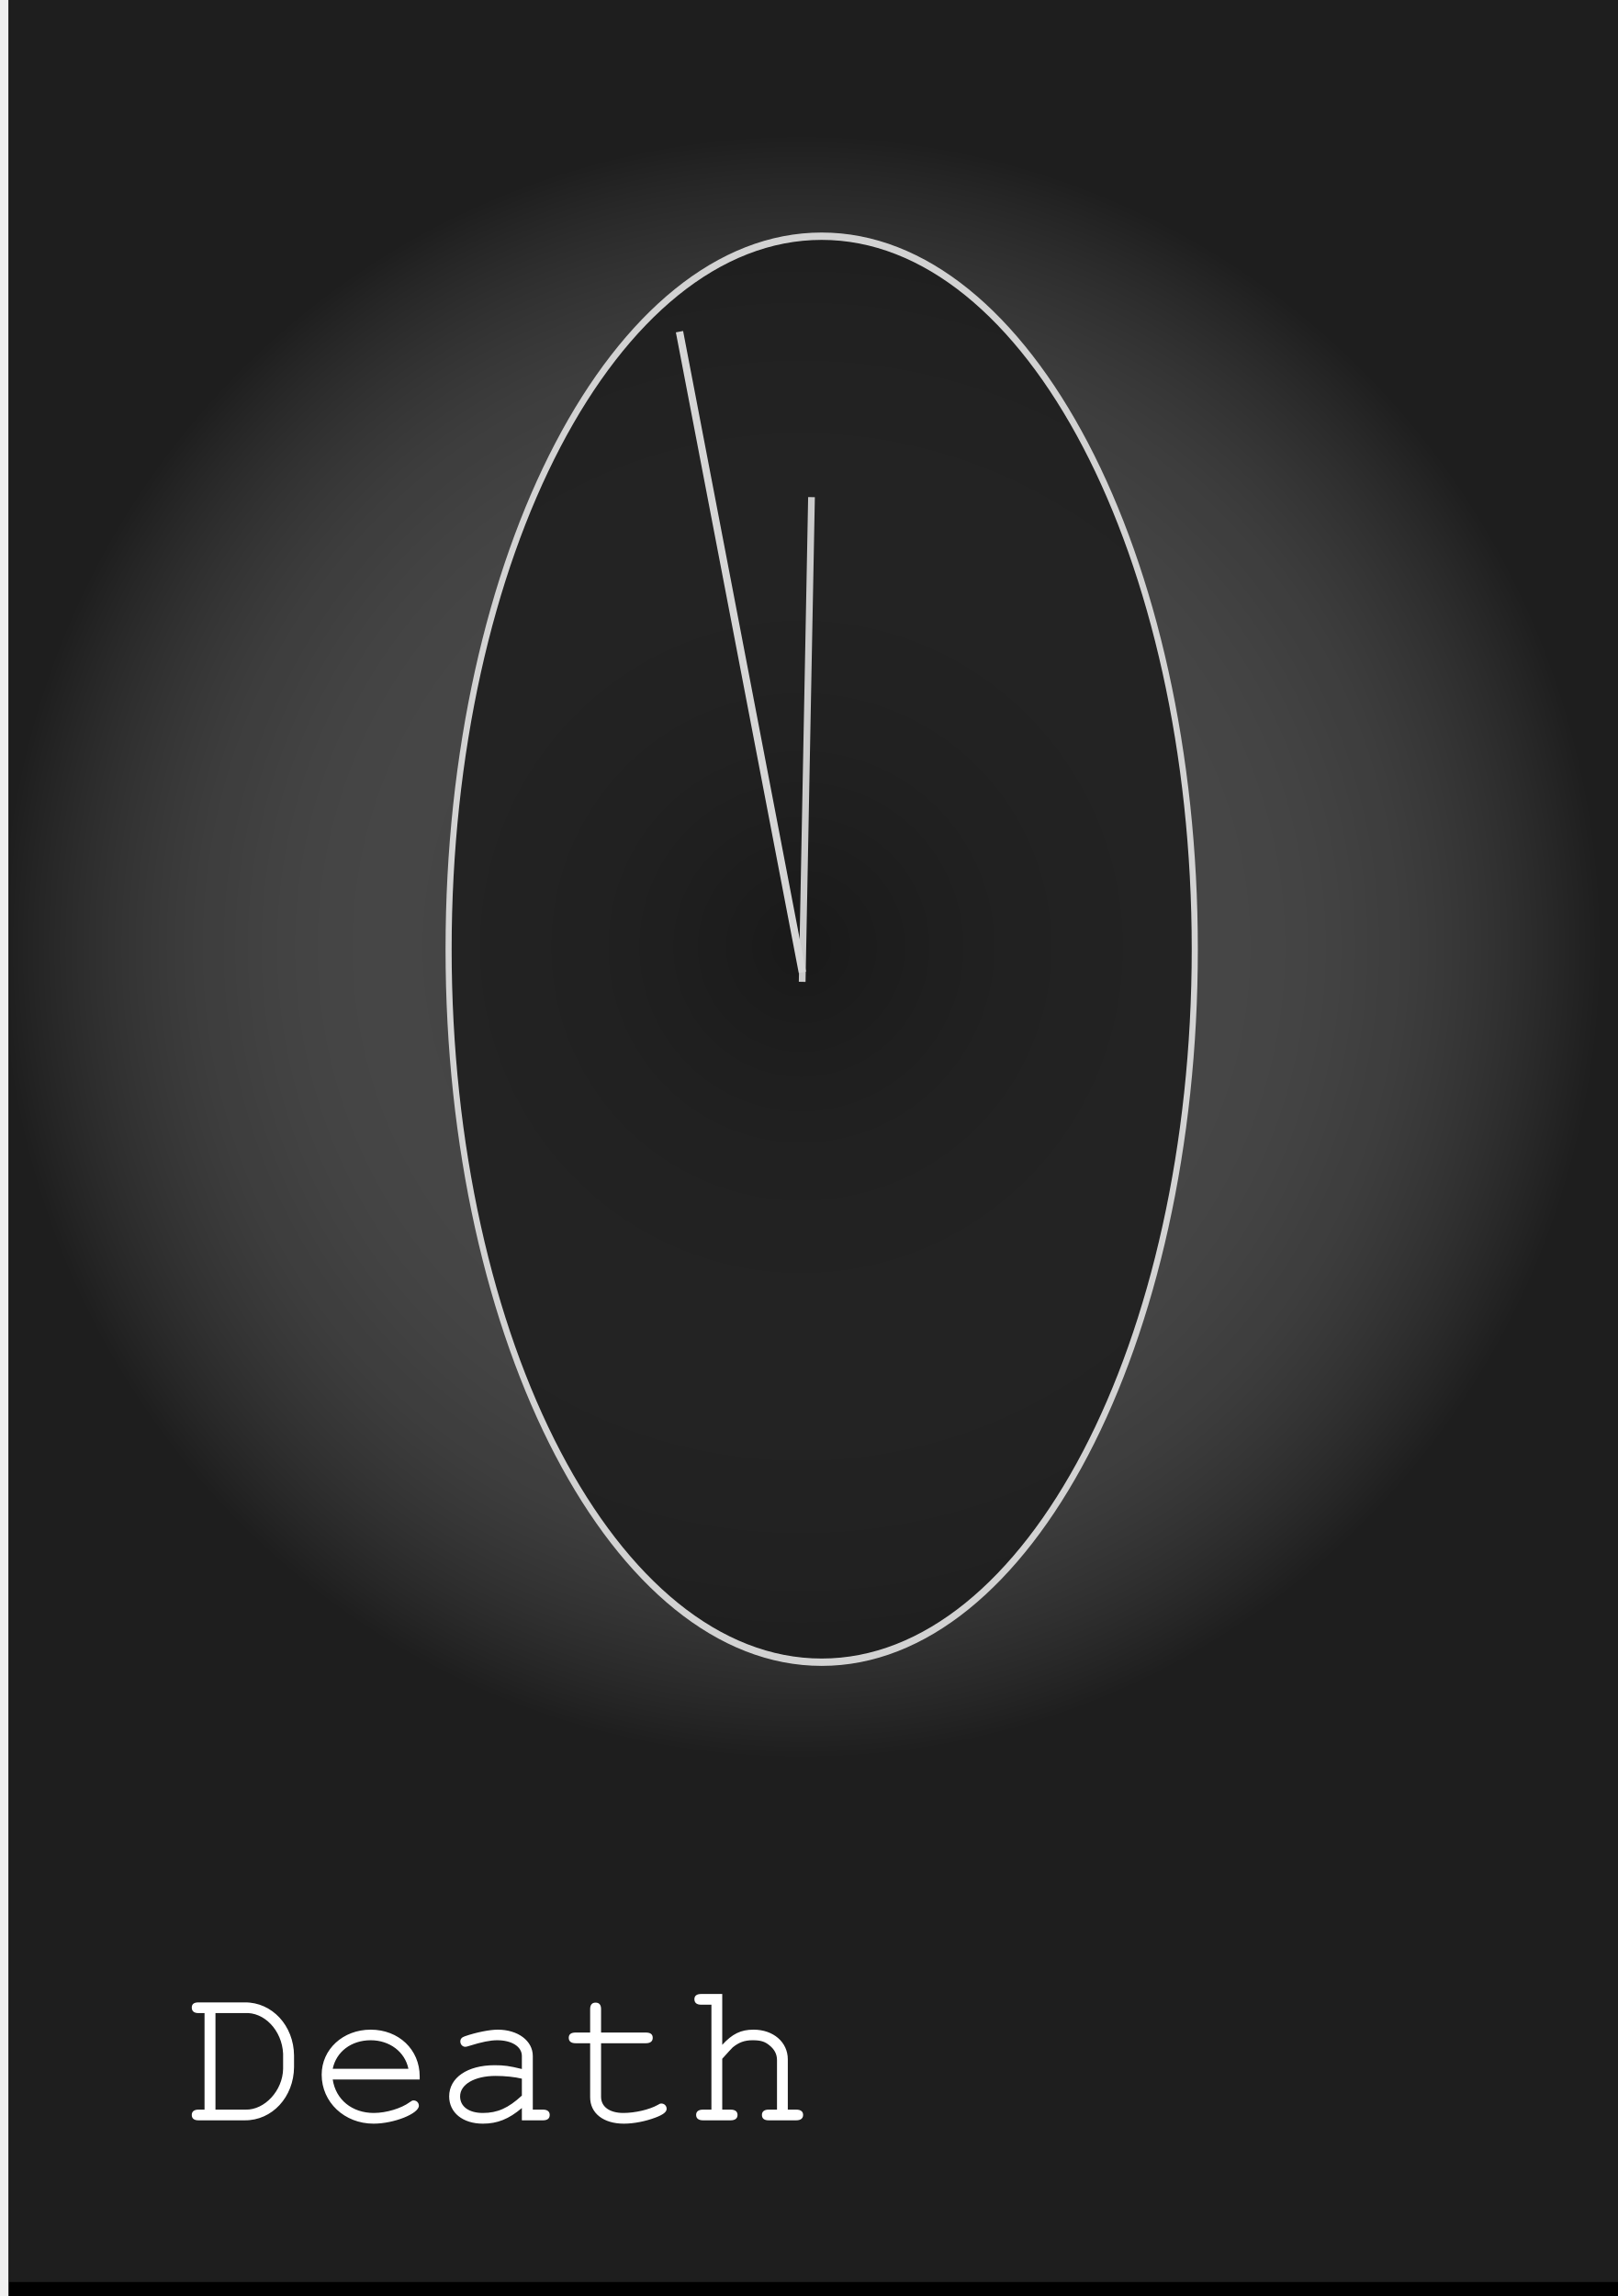
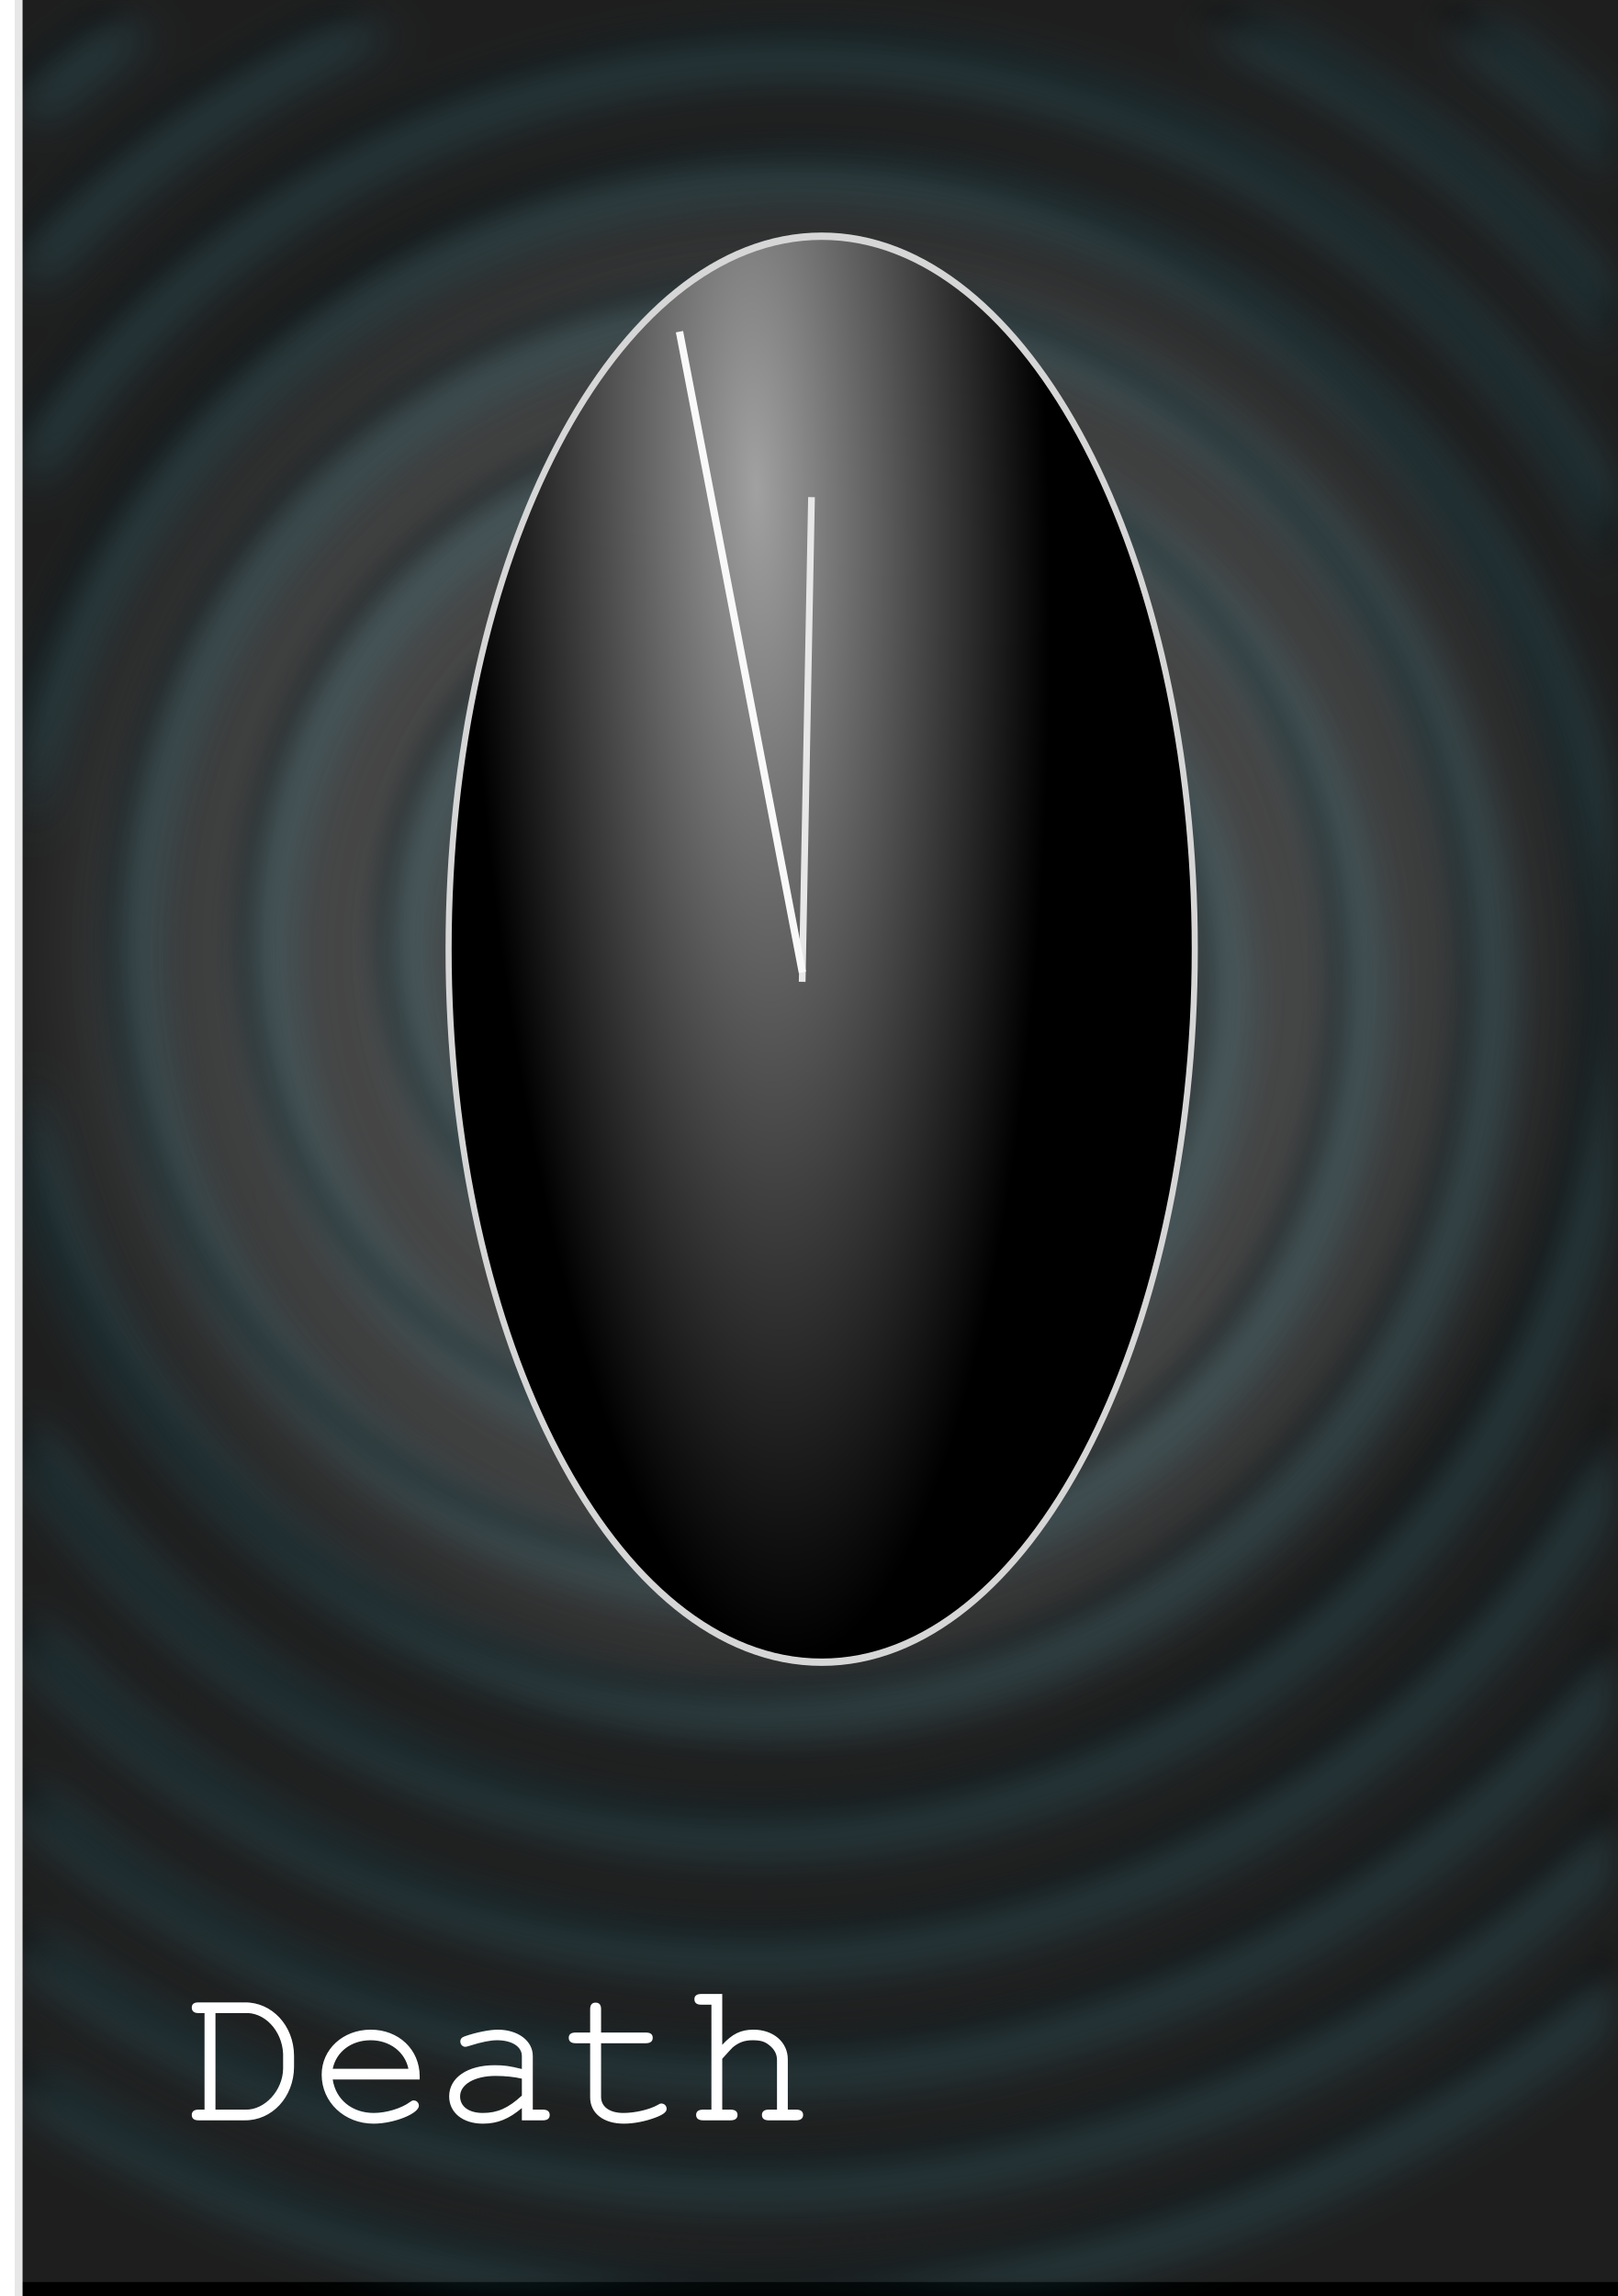
<svg xmlns="http://www.w3.org/2000/svg" xmlns:xlink="http://www.w3.org/1999/xlink" width="219.685" height="311.811" id="svg11644" version="1.1">
  <defs id="defs3">
+     <linearGradient id="linearGradient10227">
+       <stop style="stop-color:#a1a1a1;stop-opacity:1;" offset="0" id="stop10229" />
+       <stop style="stop-color:#000000;stop-opacity:1;" offset="1" id="stop10231" />
+     </linearGradient>
    <linearGradient id="linearGradient17637">
      <stop style="stop-color:#191919;stop-opacity:1" offset="0" id="stop17639" />
      <stop style="stop-color:#e4e4e4;stop-opacity:0.135;" offset="1" id="stop17641" />
    </linearGradient>
    <radialGradient xlink:href="#linearGradient17637" id="radialGradient17643" cx="106.398" cy="110.839" fx="106.398" fy="110.839" r="102.21" gradientTransform="matrix(1.064998,0.00613871,-0.00622803,1.080495,-3.768691,-112.2943)" gradientUnits="userSpaceOnUse" />
+     <filter id="filter10191" color-interpolation-filters="sRGB">
+       <feGaussianBlur stdDeviation="1.778" id="feGaussianBlur10193" result="fbSourceGraphic" />
+       <feColorMatrix result="fbSourceGraphicAlpha" in="fbSourceGraphic" values="0 0 0 -1 0 0 0 0 -1 0 0 0 0 -1 0 0 0 0 1 0" id="feColorMatrix10197" />
+       <feOffset id="feOffset10199" dy="3" dx="3" in="fbSourceGraphic" />
+       <feGaussianBlur id="feGaussianBlur10201" result="result8" stdDeviation="3" />
+       <feFlood id="feFlood10203" flood-color="rgb(0,0,0)" flood-opacity="1" in="result8" result="result10" />
+       <feComposite id="feComposite10205" in2="fbSourceGraphic" operator="in" in="result10" result="result9" />
+       <feBlend id="feBlend10207" in2="result9" mode="normal" in="result8" />
+     </filter>
+     <radialGradient xlink:href="#linearGradient10227" id="radialGradient11673" cx="116.847" cy="87.374" fx="116.847" fy="87.374" r="61.573" gradientTransform="matrix(0.7750892,-0.01884127,0.09130168,2.585926,18.30272,-159.3855)" gradientUnits="userSpaceOnUse" />
  </defs>
  <g id="layer1" transform="translate(0,120.4725)" style="display:inline">
    <rect style="fill:#000000;fill-opacity:1;stroke:none" id="rect19803" width="219.195" height="313.275" x="1.151" y="-1.102" transform="translate(0,-120.4725)" ry="0" rx="9.8346527e-17" />
    <rect style="opacity:0.975;fill:url(#radialGradient17643);fill-opacity:1;stroke:none;display:inline" id="rect17631" width="218.976" height="312.009" x="1.266" y="-122.569" />
  </g>
  <g id="layer4" style="display:none" />
-   <g id="layer5" style="display:none" />
-   <g id="layer2" style="display:inline" />
+   <g id="layer5" style="display:inline" />
+   <g id="layer2" style="display:inline">
+     <path style="fill:none;stroke:#4ec6df;stroke-width:1px;stroke-linecap:butt;stroke-linejoin:miter;stroke-opacity:1;filter:url(#filter10191)" id="path9673" d="m 108.855,129.542 c -3.529,4.197 -7.258,-2.053 -6.517,-5.48 1.546,-7.145 10.473,-8.835 16.259,-6.105 9.435,4.452 11.397,16.728 6.478,25.224 -6.775,11.7 -22.582,13.944 -33.538,6.955 -13.916,-8.878 -16.435,-28.154 -7.467,-41.436 10.857,-16.079 33.516,-18.867 49.031,-7.992 18.193,12.752 21.247,38.711 8.523,56.389 -14.584,20.263 -43.769,23.578 -63.555,9.054 C 55.776,149.786 52.203,117.439 68.486,95.595 86.591,71.305 122.041,67.477 145.905,85.483 c 26.254,19.81 30.334,58.312 10.636,84.158 -21.483,28.19 -62.991,32.518 -90.788,11.158 C 35.653,157.67 31.079,113.2 54.077,83.479 78.828,51.493 126.222,46.675 157.841,71.289 191.691,97.64 196.75,147.922 170.541,181.415 142.611,217.108 89.473,222.406 54.128,194.623 16.61,165.131 11.075,109.168 40.416,71.991 71.451,32.666 130.211,26.896 169.203,57.778 210.318,90.341 216.32,151.871 183.913,192.659 149.837,235.549 85.562,241.783 42.993,207.865 -1.657,172.288 -8.121,105.292 27.295,60.958 64.359,14.562 134.054,7.871 180.139,44.772 228.268,83.309 235.186,155.683 196.812,203.505 156.811,253.354 81.779,260.497 32.232,220.661 -19.324,179.209 -26.69,101.537 14.596,50.279 57.489,-2.975 137.783,-10.563 190.741,32.164 245.681,76.489 253.49,159.386 209.332,214.034 163.585,270.648 78.1,278.677 21.774,233.098 -36.506,185.938 -44.753,97.882 2.239,39.887 50.803,-20.048 141.415,-28.512 201.068,19.883 262.65,69.843 271.33,162.997 221.539,224.299 170.191,287.518 74.51,296.414 11.568,245.235 -53.28,192.507 -62.39,94.311 -9.831,29.738 44.27,-36.731 144.967,-46.053 211.163,7.878 279.244,63.345 288.778,166.531 233.481,234.341 176.656,304.027 70.994,313.772 1.576,257.117 -69.706,198.939 -79.662,90.812 -21.654,19.796 37.87,-53.077 148.449,-63.241 221.058,-3.888 295.513,56.975 305.886,169.997 245.193,244.19 182.996,320.221 67.543,330.802 -8.227,268.775" transform="matrix(1.004896,0,0,0.9999924,-6.274599,0.00110563)" />
+   </g>
  <g id="layer3" style="display:inline">
    <text xml:space="preserve" style="font-size:28.445px;font-style:normal;font-variant:normal;font-weight:normal;font-stretch:normal;text-align:center;line-height:107%;letter-spacing:0px;word-spacing:0px;writing-mode:lr-tb;text-anchor:middle;fill:#ffffff;fill-opacity:1;stroke:none;font-family:Nimbus Mono L;-inkscape-font-specification:Nimbus Mono L" x="110.305" y="287.952" id="text22735">
      <tspan x="110.305" y="287.952" id="tspan7992">Death</tspan>
    </text>
-     <path style="opacity:0.975;fill:#191919;fill-opacity:0.804;stroke:#d6d6d6;stroke-opacity:1" id="path17625" d="m 188.598,127.01 a 61.073,96.83 0 1 1 -122.146,0 61.073,96.83 0 1 1 122.146,0 z" transform="matrix(0.8297516,0,0,1,5.791806,1.898636)" />
-     <path style="fill:none;stroke:#cbcbcb;stroke-width:0.912px;stroke-linecap:butt;stroke-linejoin:miter;stroke-opacity:1" d="m 108.956,133.339 1.266,-65.825" id="path17627" />
-     <path style="fill:none;stroke:#d6d6d6;stroke-width:1px;stroke-linecap:butt;stroke-linejoin:miter;stroke-opacity:1" d="M 108.981,132.05 92.291,45.043" id="path17629" />
+     <path style="fill:url(#radialGradient11673);fill-opacity:1;stroke:#d6d6d6;stroke-opacity:1" id="path17625" d="m 188.598,127.01 a 61.073,96.83 0 1 1 -122.146,0 61.073,96.83 0 1 1 122.146,0 z" transform="matrix(0.8297516,0,0,1,5.791806,1.898636)" />
+     <path style="fill:none;stroke:#e7e7e7;stroke-width:0.912px;stroke-linecap:butt;stroke-linejoin:miter;stroke-opacity:1" d="m 108.956,133.339 1.266,-65.825" id="path17627" />
+     <path style="fill:none;stroke:#f9f9f9;stroke-width:1px;stroke-linecap:butt;stroke-linejoin:miter;stroke-opacity:1" d="M 108.981,132.05 92.291,45.043" id="path17629" />
+     <rect style="color:#000000;fill:#ffffff;fill-opacity:1;fill-rule:nonzero;stroke:#e7e7e7;stroke-width:1.063;stroke-linecap:round;stroke-miterlimit:4;stroke-opacity:1;stroke-dasharray:none;stroke-dashoffset:0;marker:none;visibility:visible;display:inline;overflow:visible;enable-background:accumulate" id="rect11695" width="113.918" height="337.324" x="221.508" y="-14.121" />
+     <rect style="color:#000000;fill:#ffffff;fill-opacity:1;fill-rule:nonzero;stroke:#e7e7e7;stroke-width:1.063;stroke-linecap:round;stroke-miterlimit:4;stroke-opacity:1;stroke-dasharray:none;stroke-dashoffset:0;marker:none;visibility:visible;display:inline;overflow:visible;enable-background:accumulate" id="rect11697" width="122.146" height="365.171" x="-119.614" y="-46.398" ry="0" />
+     <rect style="color:#000000;fill:#ffffff;fill-opacity:1;fill-rule:nonzero;stroke:#e7e7e7;stroke-width:1.063;stroke-linecap:round;stroke-miterlimit:4;stroke-opacity:1;stroke-dasharray:none;stroke-dashoffset:0;marker:none;visibility:visible;display:inline;overflow:visible;enable-background:accumulate" id="rect11699" width="255.05" height="64.554" x="-14.556" y="-65.385" />
  </g>
</svg>
